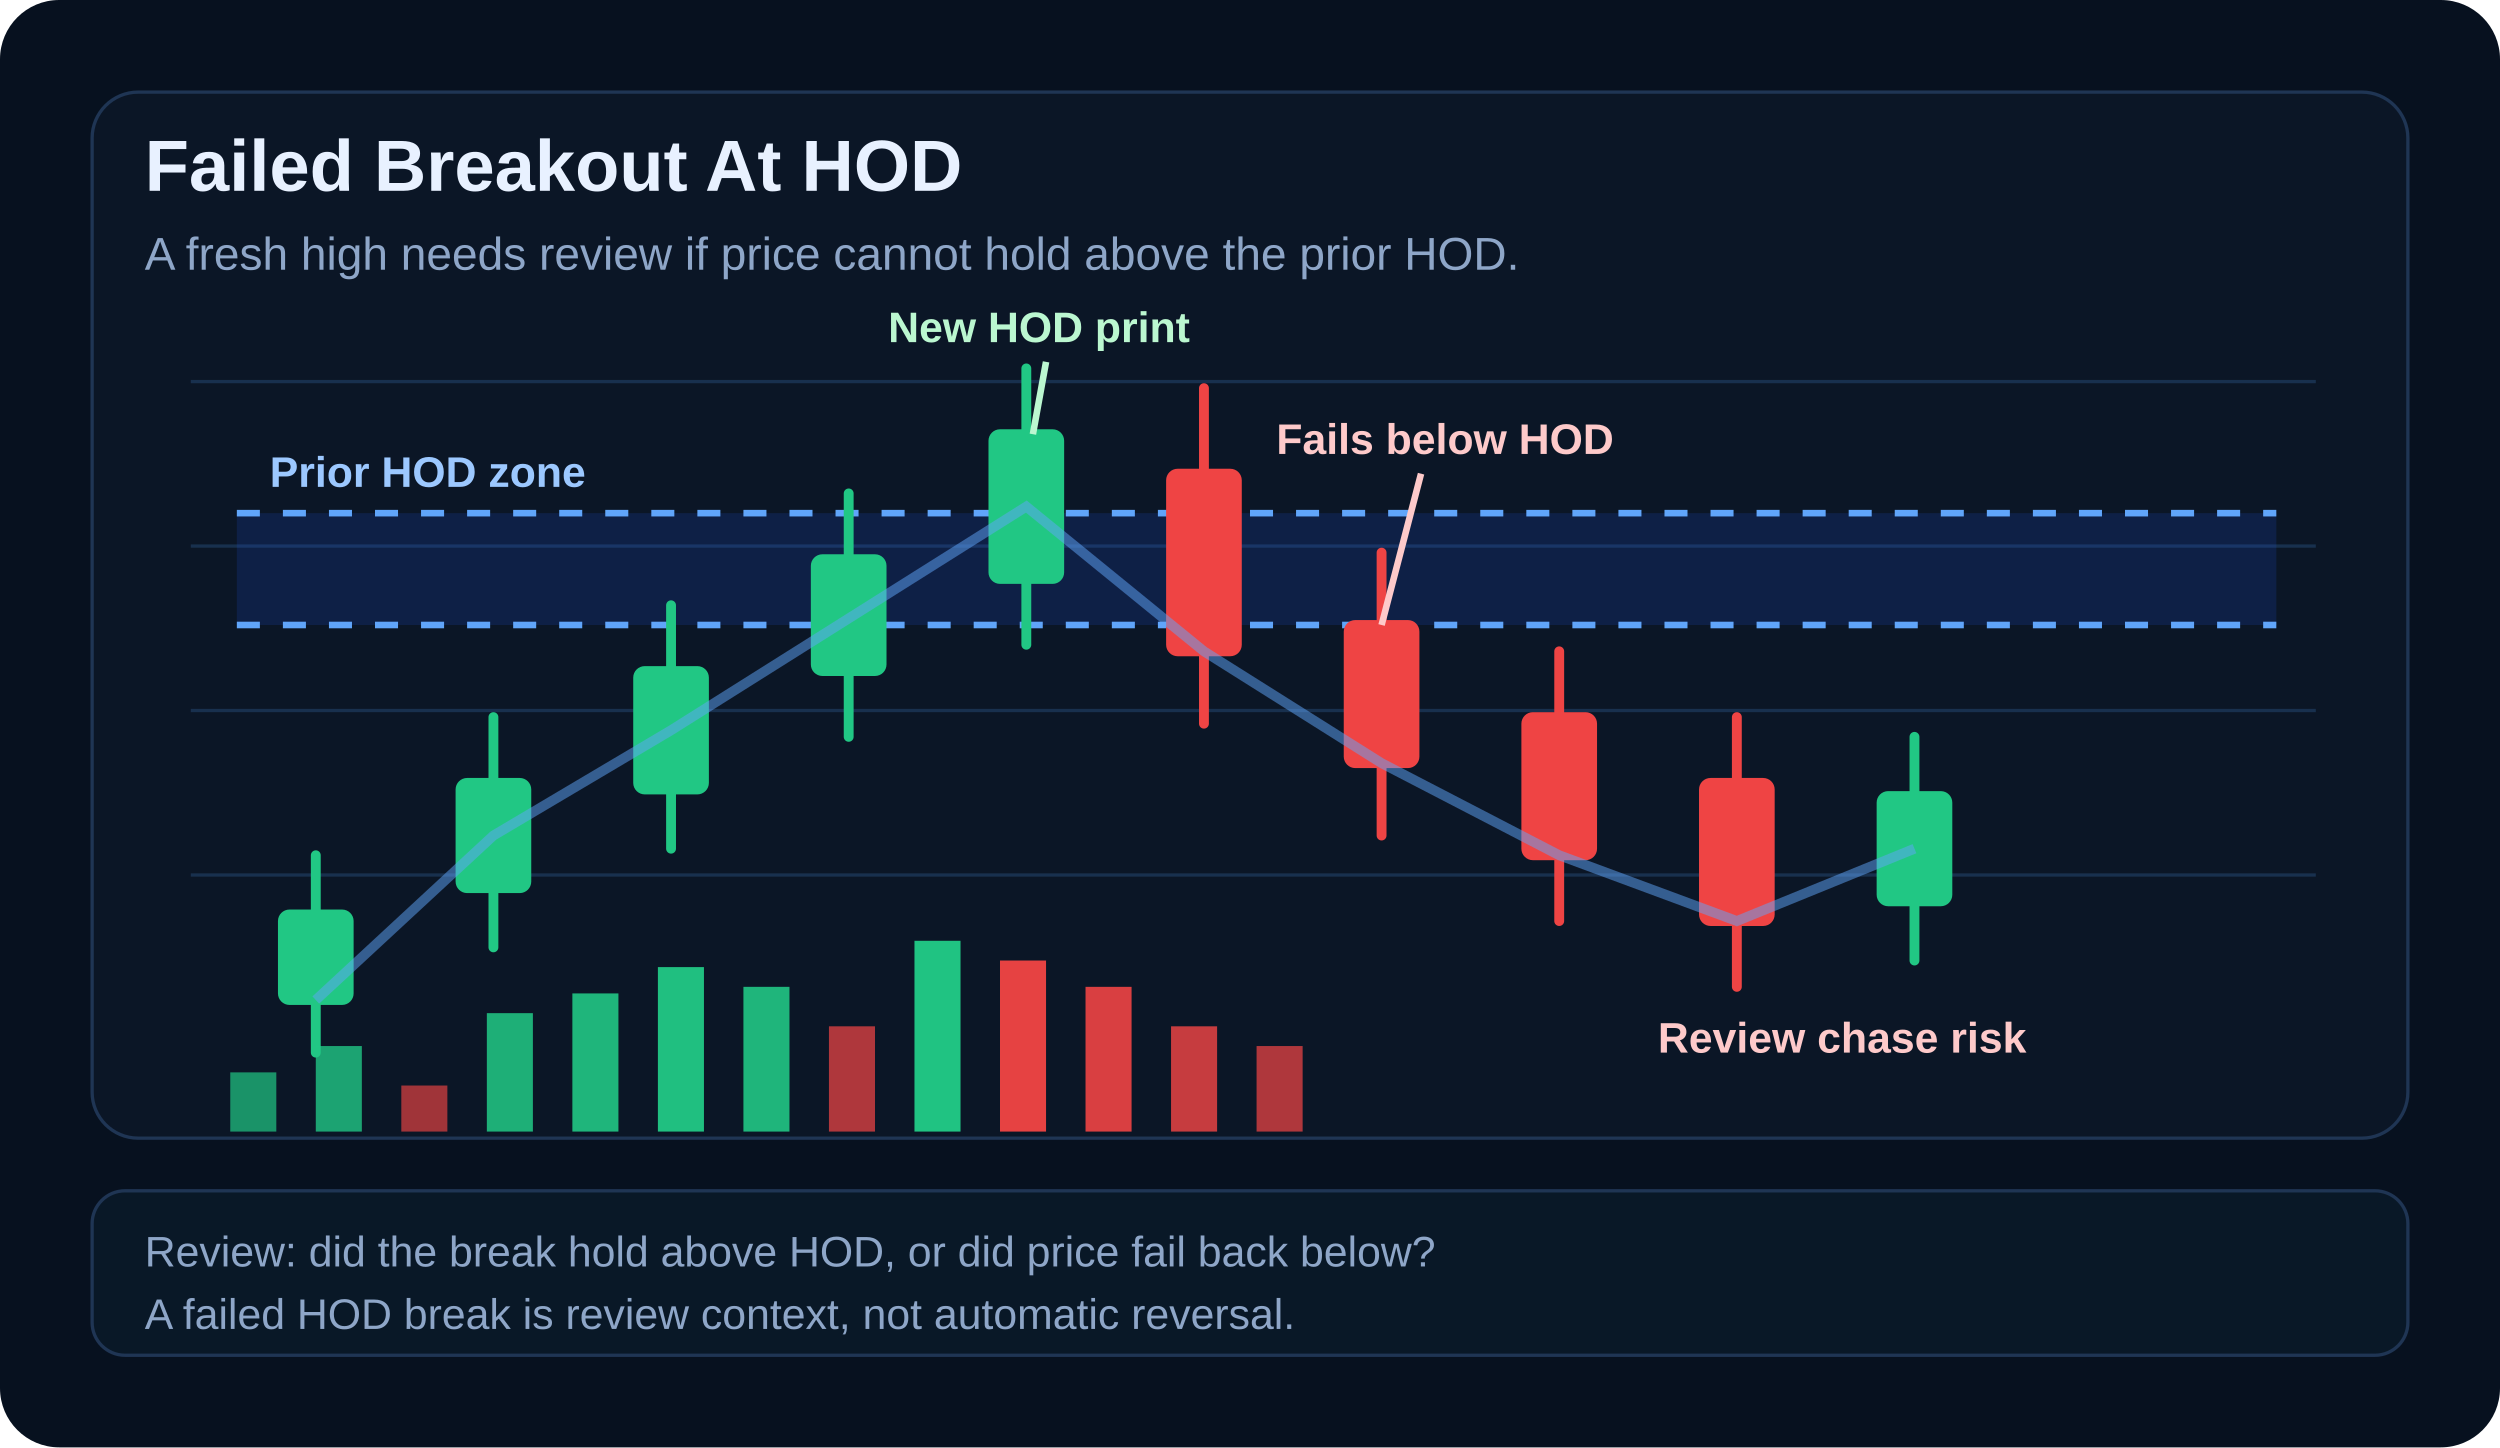
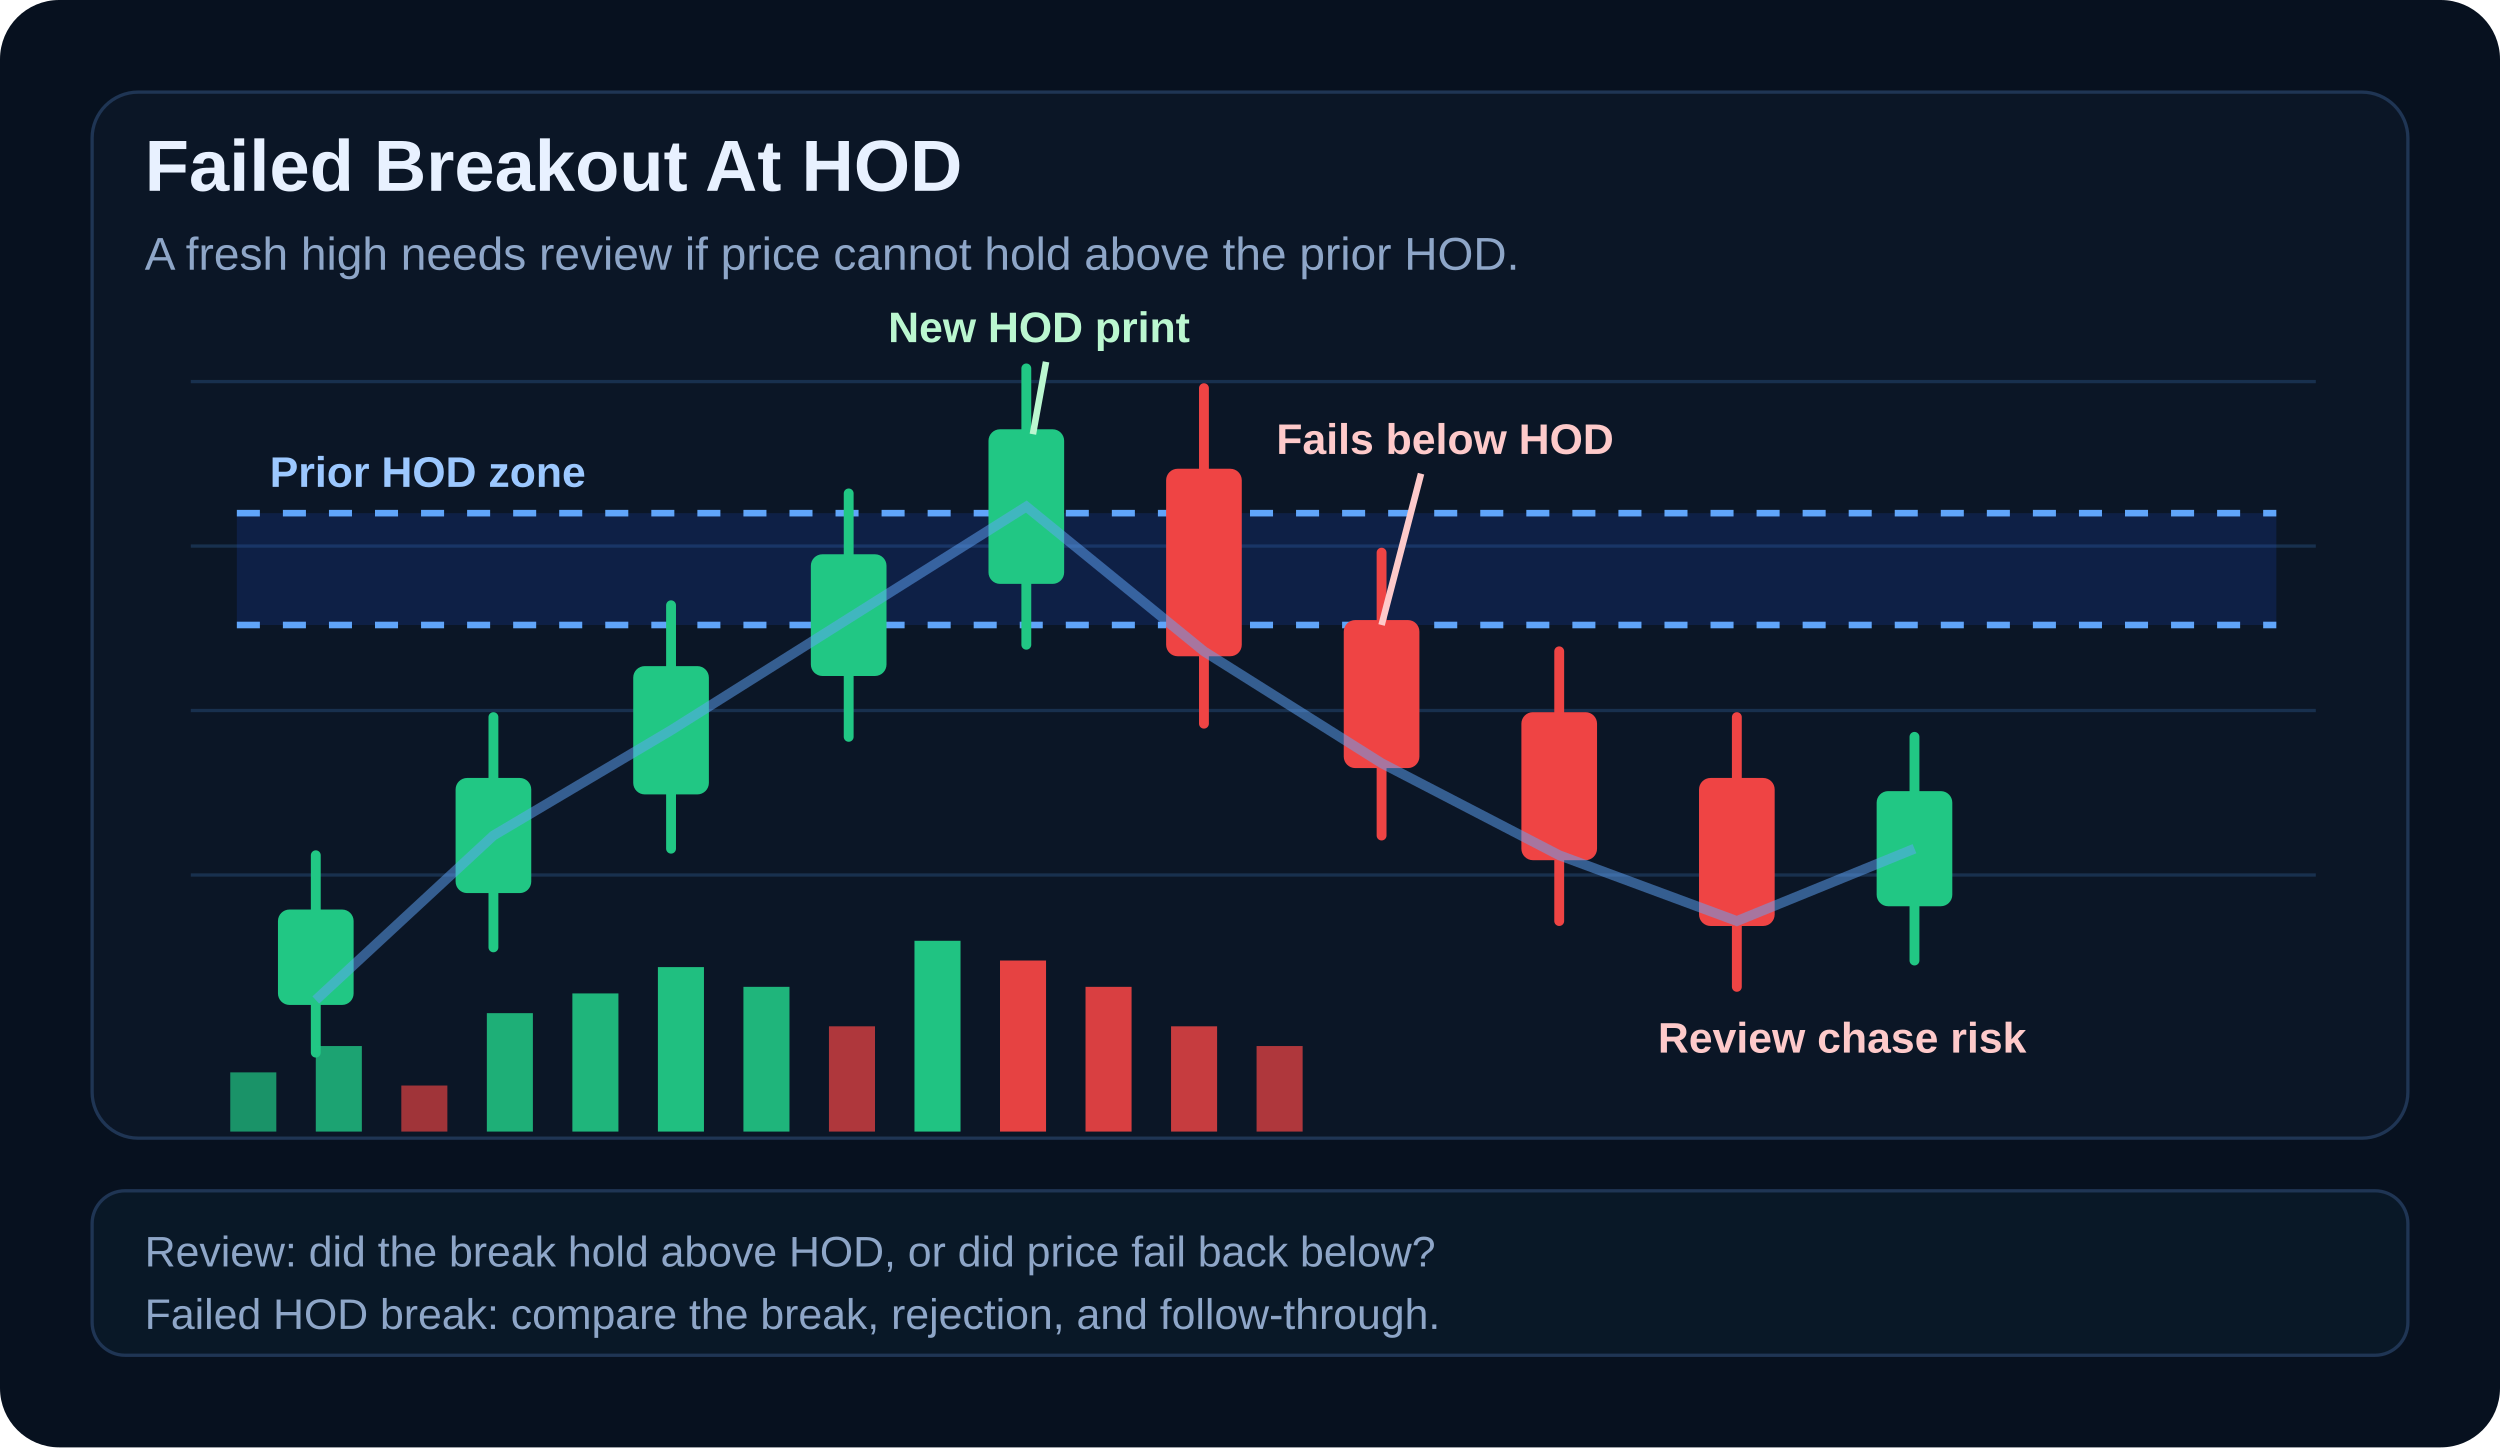
<svg xmlns="http://www.w3.org/2000/svg" viewBox="0 0 760 440" role="img" aria-labelledby="title desc">
  <rect width="760" height="440" rx="18" fill="#07111f" />
  <rect x="28" y="28" width="704" height="318" rx="14" fill="#0b1626" stroke="#1f3554" />
  <text x="44" y="58" fill="#e8f1ff" font-family="Arial, sans-serif" font-size="22" font-weight="700">Failed Breakout At HOD</text>
  <text x="44" y="82" fill="#8ea6c8" font-family="Arial, sans-serif" font-size="14">A fresh high needs review if price cannot hold above the prior HOD.</text>
  <g stroke="#18304e" stroke-width="1">
    <line x1="58" y1="116" x2="704" y2="116" />
    <line x1="58" y1="166" x2="704" y2="166" />
    <line x1="58" y1="216" x2="704" y2="216" />
    <line x1="58" y1="266" x2="704" y2="266" />
  </g>
  <rect x="72" y="156" width="620" height="34" fill="#1d4ed8" opacity=".18" />
  <line x1="72" y1="156" x2="692" y2="156" stroke="#60a5fa" stroke-width="2" stroke-dasharray="7 7" />
  <line x1="72" y1="190" x2="692" y2="190" stroke="#60a5fa" stroke-width="2" stroke-dasharray="7 7" />
  <text x="82" y="148" fill="#9cc8ff" font-family="Arial, sans-serif" font-size="13" font-weight="700">Prior HOD zone</text>
  <g stroke-linecap="round" stroke-width="3">
    <g stroke="#21c784" fill="#21c784">
      <line x1="96" y1="260" x2="96" y2="320" />
      <rect x="86" y="278" width="20" height="26" rx="2" />
      <line x1="150" y1="218" x2="150" y2="288" />
      <rect x="140" y="238" width="20" height="32" rx="2" />
      <line x1="204" y1="184" x2="204" y2="258" />
      <rect x="194" y="204" width="20" height="36" rx="2" />
      <line x1="258" y1="150" x2="258" y2="224" />
      <rect x="248" y="170" width="20" height="34" rx="2" />
      <line x1="312" y1="112" x2="312" y2="196" />
      <rect x="302" y="132" width="20" height="44" rx="2" />
    </g>
    <g stroke="#ef4444" fill="#ef4444">
      <line x1="366" y1="118" x2="366" y2="220" />
      <rect x="356" y="144" width="20" height="54" rx="2" />
      <line x1="420" y1="168" x2="420" y2="254" />
      <rect x="410" y="190" width="20" height="42" rx="2" />
      <line x1="474" y1="198" x2="474" y2="280" />
      <rect x="464" y="218" width="20" height="42" rx="2" />
      <line x1="528" y1="218" x2="528" y2="300" />
      <rect x="518" y="238" width="20" height="42" rx="2" />
    </g>
    <g stroke="#21c784" fill="#21c784">
      <line x1="582" y1="224" x2="582" y2="292" />
      <rect x="572" y="242" width="20" height="32" rx="2" />
    </g>
  </g>
  <path d="M96 304 L150 254 L204 222 L258 188 L312 154 L366 198 L420 232 L474 260 L528 280 L582 258" fill="none" stroke="#60a5fa" stroke-width="3" opacity=".5" />
  <g font-family="Arial, sans-serif" font-size="13" font-weight="700">
    <text x="270" y="104" fill="#bbf7d0">New HOD print</text>
    <path d="M318 110 L314 132" stroke="#bbf7d0" stroke-width="2" />
    <text x="388" y="138" fill="#fecaca">Fails below HOD</text>
    <path d="M432 144 L420 190" stroke="#fecaca" stroke-width="2" />
    <text x="504" y="320" fill="#fecaca">Review chase risk</text>
  </g>
  <g>
    <rect x="70" y="326" width="14" height="18" fill="#21c784" opacity=".7" />
    <rect x="96" y="318" width="14" height="26" fill="#21c784" opacity=".8" />
    <rect x="122" y="330" width="14" height="14" fill="#ef4444" opacity=".65" />
    <rect x="148" y="308" width="14" height="36" fill="#21c784" opacity=".86" />
    <rect x="174" y="302" width="14" height="42" fill="#21c784" opacity=".9" />
    <rect x="200" y="294" width="14" height="50" fill="#21c784" opacity=".95" />
    <rect x="226" y="300" width="14" height="44" fill="#21c784" opacity=".9" />
    <rect x="252" y="312" width="14" height="32" fill="#ef4444" opacity=".72" />
    <rect x="278" y="286" width="14" height="58" fill="#21c784" opacity=".98" />
    <rect x="304" y="292" width="14" height="52" fill="#ef4444" opacity=".96" />
    <rect x="330" y="300" width="14" height="44" fill="#ef4444" opacity=".9" />
    <rect x="356" y="312" width="14" height="32" fill="#ef4444" opacity=".82" />
    <rect x="382" y="318" width="14" height="26" fill="#ef4444" opacity=".72" />
  </g>
  <rect x="28" y="362" width="704" height="50" rx="10" fill="#091827" stroke="#1f3554" />
  <text x="44" y="385" fill="#8ea6c8" font-family="Arial, sans-serif" font-size="13">Review: did the break hold above HOD, or did price fail back below?</text>
-   <text x="44" y="404" fill="#8ea6c8" font-family="Arial, sans-serif" font-size="13">A failed HOD break is review context, not automatic reversal.</text>
+   <text x="44" y="404" fill="#8ea6c8" font-family="Arial, sans-serif" font-size="13">Failed HOD break: compare the break, rejection, and follow-through.</text>
</svg>
